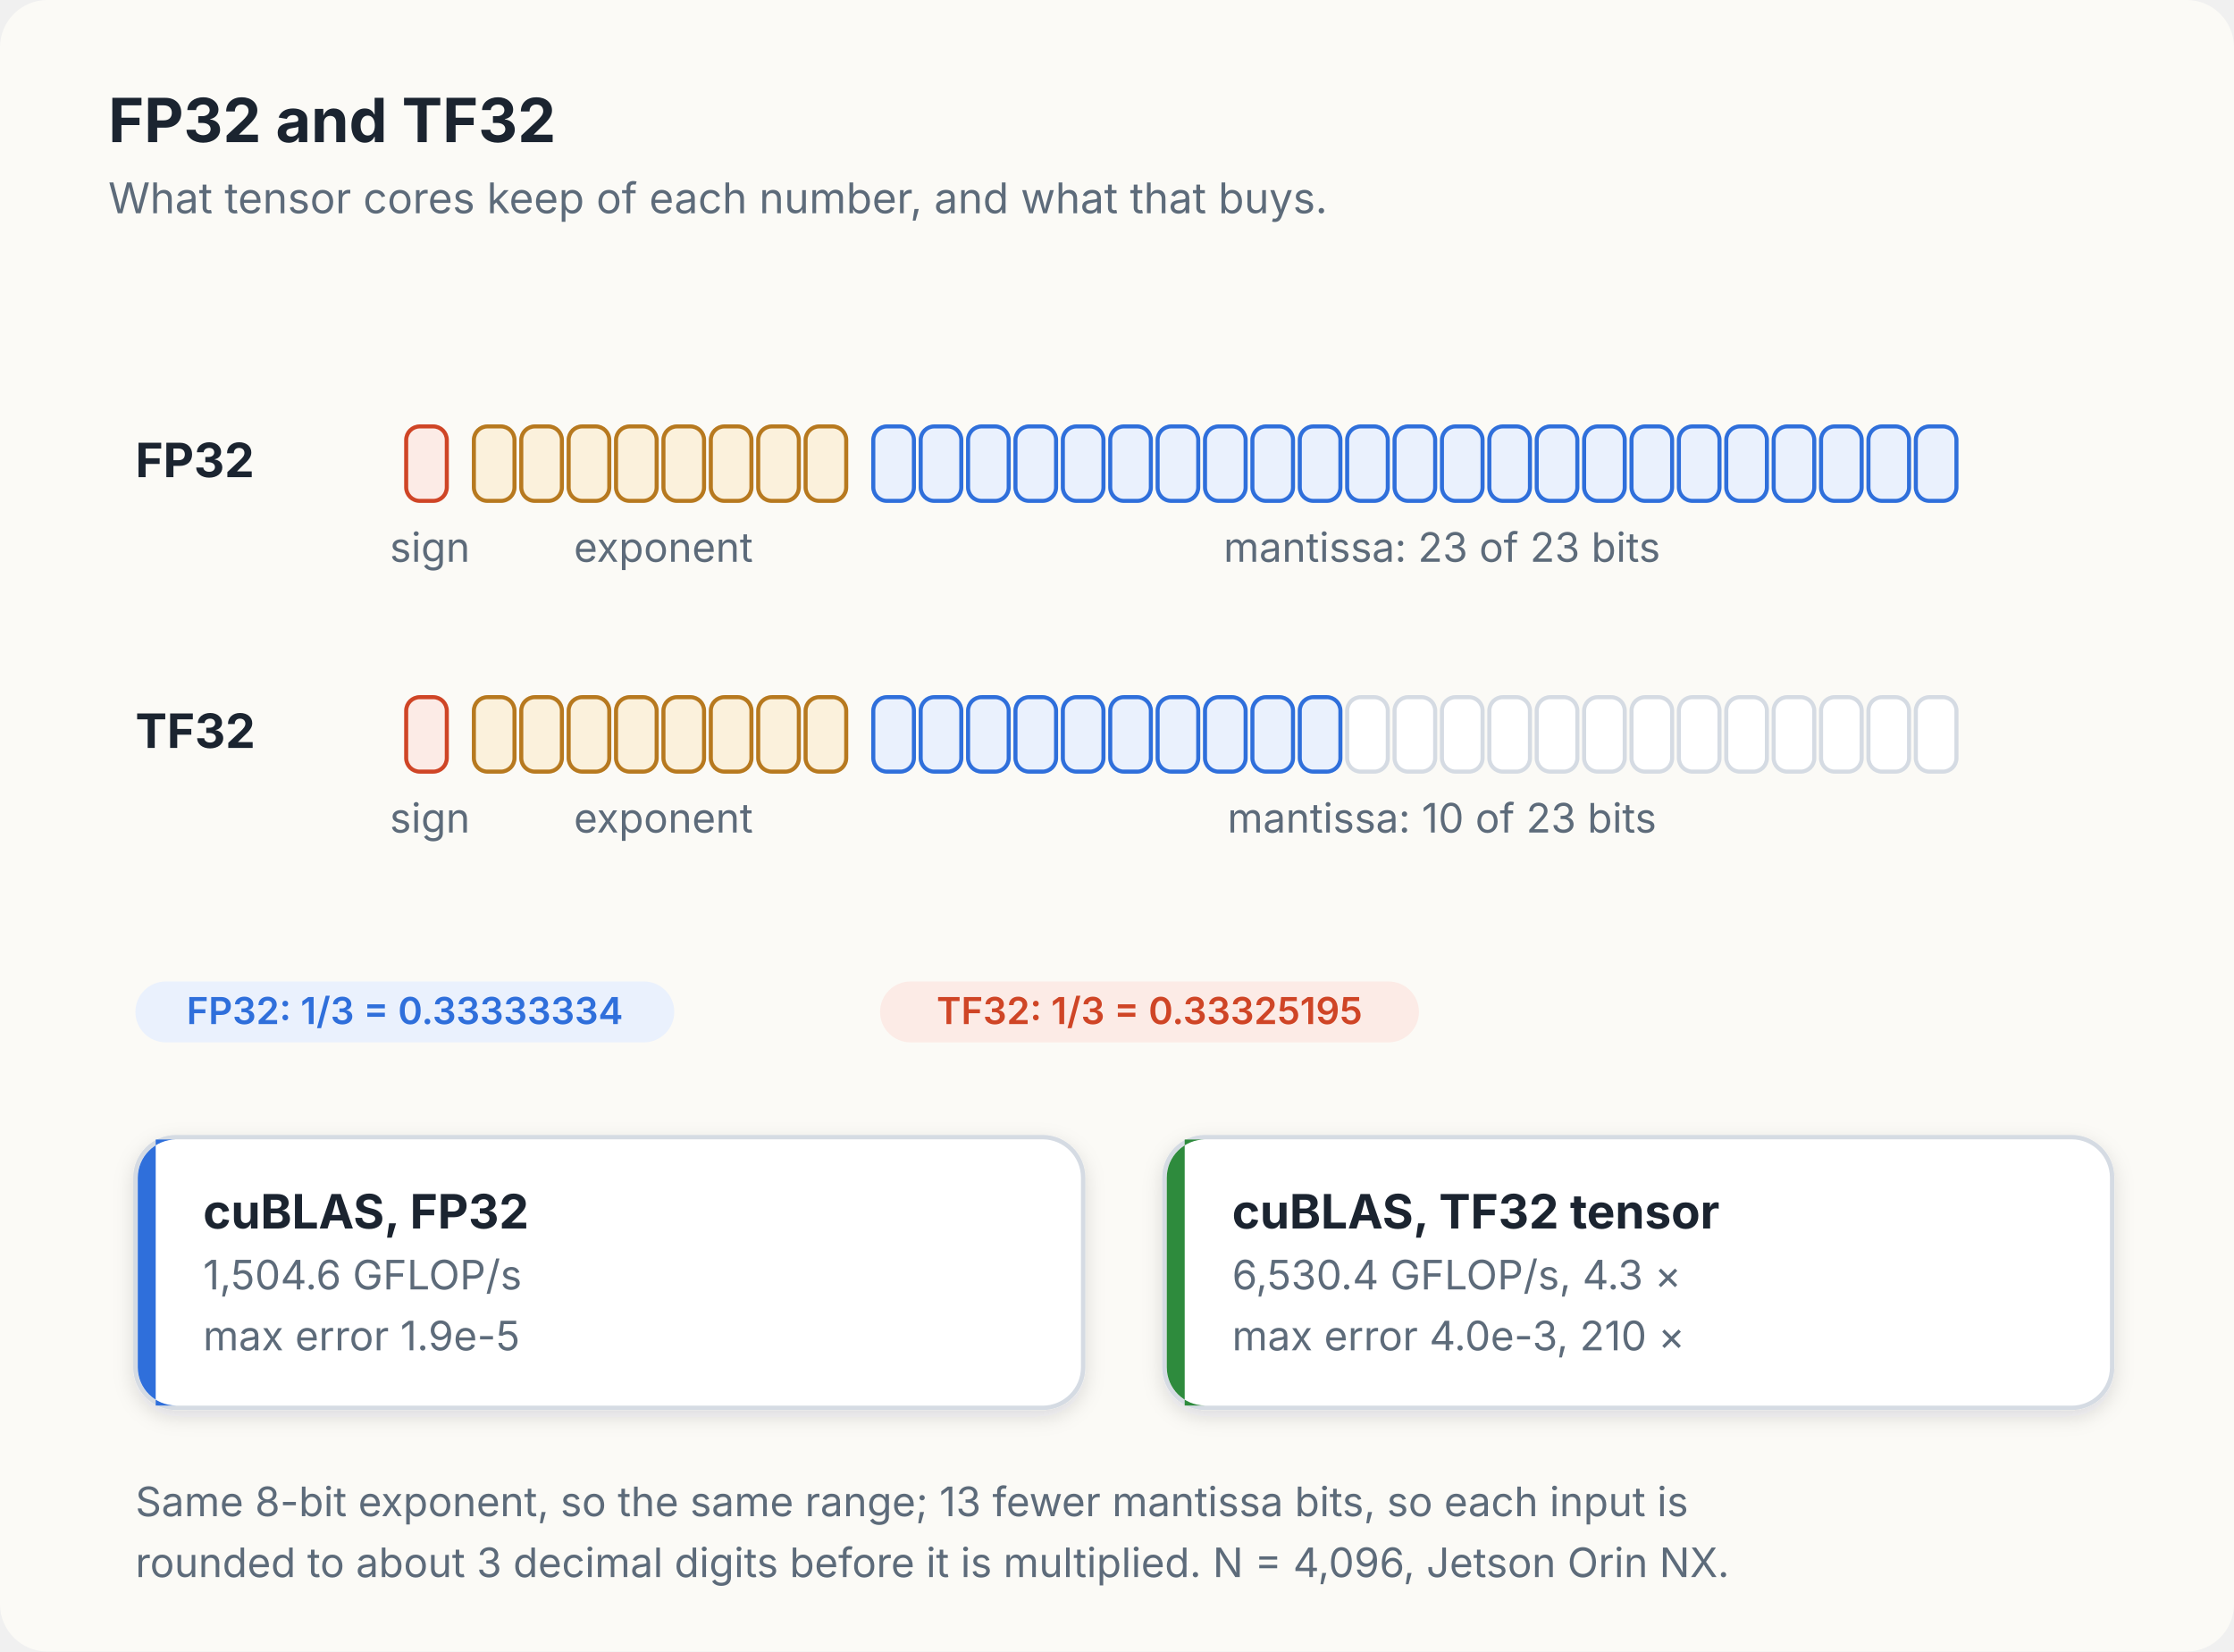
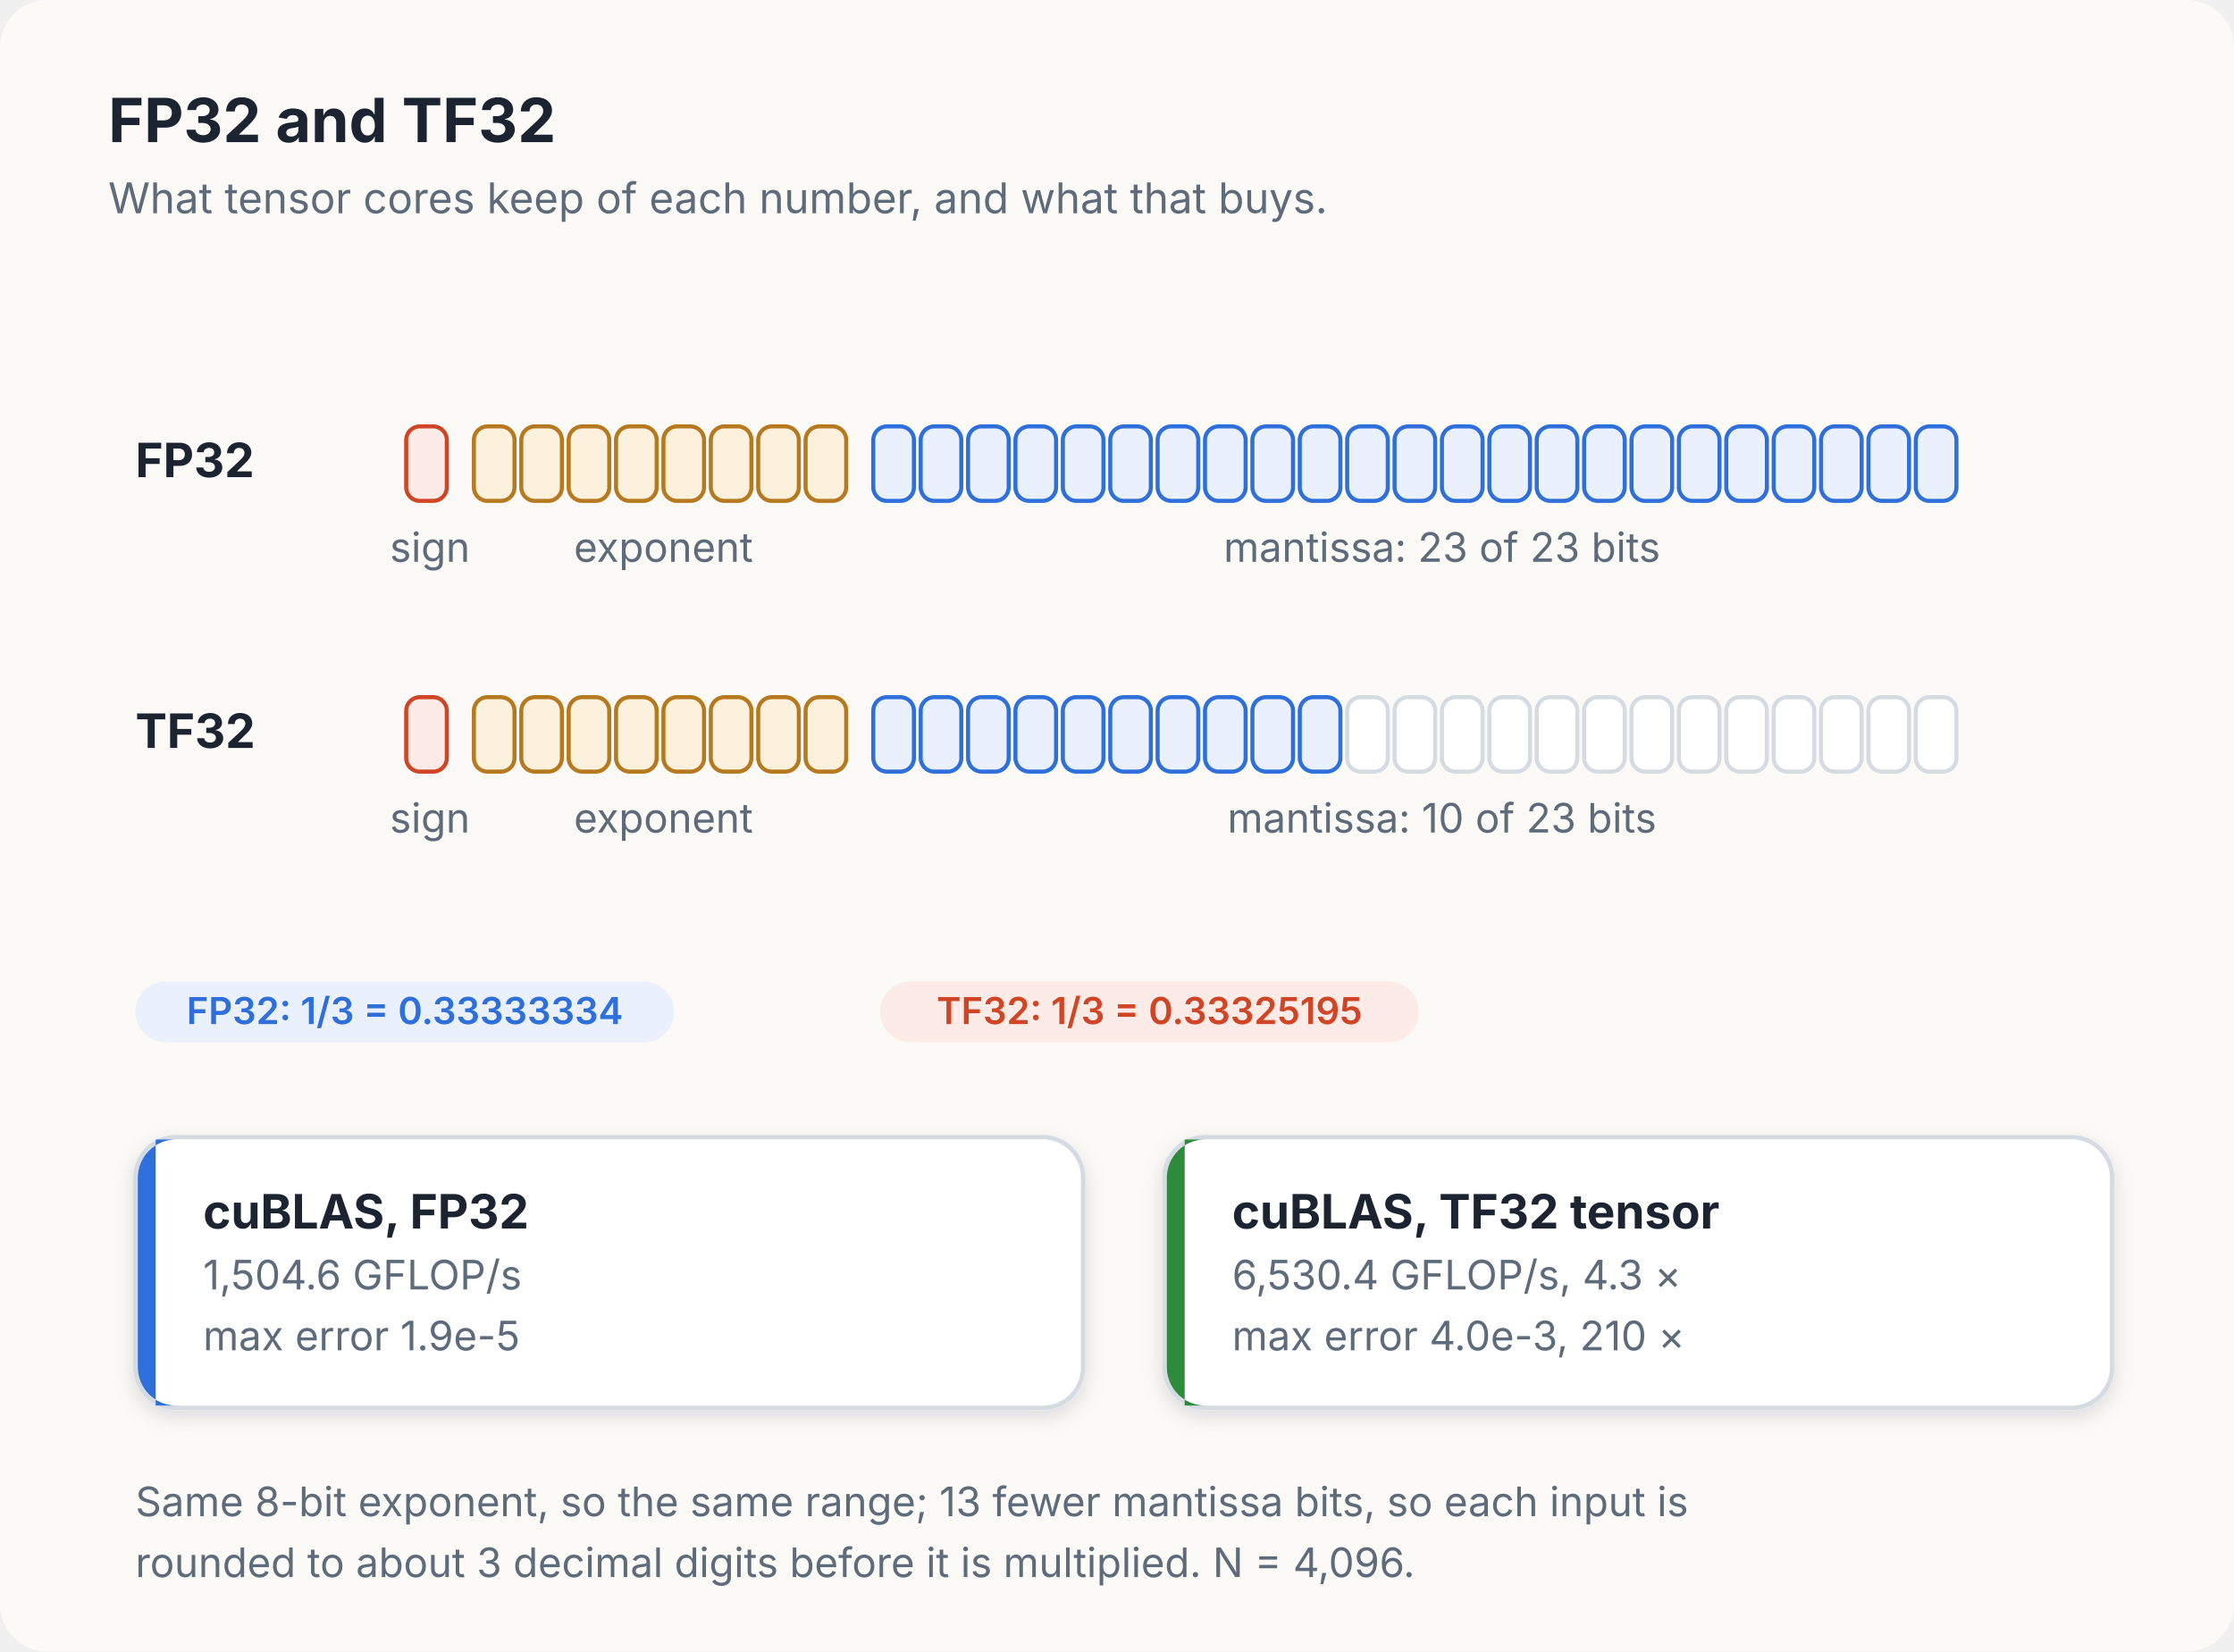
- <svg xmlns="http://www.w3.org/2000/svg" viewBox="0 0 660 488" width="660" height="488" role="img" aria-label="The bits of 2 formats as rows of boxes. FP32: 1 sign bit, 8 exponent bits, 23 mantissa bits; 1/3 is 0.33333334. TF32: 1 sign bit, the same 8 exponent bits, 10 mantissa bits, with the other 13 greyed out; 1/3 is 0.33325195. Below, 2 measured results for N = 4,096 on a Jetson Orin NX: FP32 1,504.6 GFLOP/s with max error 1.9e-5; TF32 on tensor cores 6,530.4 GFLOP/s with max error 4.0e-3.">
+ <svg xmlns="http://www.w3.org/2000/svg" viewBox="0 0 660 488" width="660" height="488" role="img" aria-label="The bits of 2 formats as rows of boxes. FP32: 1 sign bit, 8 exponent bits, 23 mantissa bits; 1/3 is 0.33333334. TF32: 1 sign bit, the same 8 exponent bits, 10 mantissa bits, with the other 13 greyed out; 1/3 is 0.33325195. Below, 2 measured results for N = 4,096: FP32 1,504.6 GFLOP/s with max error 1.9e-5; TF32 on tensor cores 6,530.4 GFLOP/s with max error 4.0e-3.">
  <style>
    text { font-family: Inter, "Segoe UI", "Helvetica Neue", Helvetica, Arial, sans-serif; fill: #1B2430; }
    .title { font-size: 18px; font-weight: 650; }
    .lede { font-size: 12.5px; fill: #5D6B7A; }
    .name { font-size: 14px; font-weight: 650; }
    .sub { font-size: 12px; fill: #5D6B7A; }
    .note { font-size: 12px; fill: #5D6B7A; }
    .tab { font-size: 11.5px; font-weight: 650; letter-spacing: 0.04em; fill: #5D6B7A; }
    .mono { font-family: "JetBrains Mono", "SF Mono", Menlo, Consolas, monospace; font-size: 12px; }
    .dim { fill: #8794A3; }
    .strong { font-weight: 700; }
    .trap { fill: #CF4526; font-weight: 700; }
    .pill { font-size: 11px; font-weight: 600; }
    .wire { fill: none; stroke: #3F5873; stroke-width: 1.8; stroke-linecap: round; stroke-linejoin: round; }
    .wire.danger { stroke: #CF4526; stroke-dasharray: 6 5; }
    .wire.idle { stroke: #7F8EA0; stroke-dasharray: 2 5; }
  </style>
  <defs>
    <filter id="lift" x="-10%" y="-10%" width="120%" height="135%">
      <feDropShadow dx="0" dy="2" stdDeviation="3" flood-color="#1B2430" flood-opacity="0.13" />
    </filter>
    <linearGradient id="thor-body" x1="0" y1="0" x2="0" y2="1">
      <stop offset="0" stop-color="#C6CCD5" />
      <stop offset="1" stop-color="#979EA9" />
    </linearGradient>
    <linearGradient id="switch-body" x1="0" y1="0" x2="0" y2="1">
      <stop offset="0" stop-color="#3B4656" />
      <stop offset="1" stop-color="#232B37" />
    </linearGradient>
    <marker id="head" viewBox="0 0 10 10" refX="8.5" refY="5" markerUnits="userSpaceOnUse" markerWidth="11" markerHeight="11" orient="auto">
      <path d="M0.5,1 L9,5 L0.5,9 Z" fill="#3F5873" />
    </marker>
    <marker id="head-danger" viewBox="0 0 10 10" refX="8.5" refY="5" markerUnits="userSpaceOnUse" markerWidth="11" markerHeight="11" orient="auto">
      <path d="M0.5,1 L9,5 L0.5,9 Z" fill="#CF4526" />
    </marker>
    <marker id="head-idle" viewBox="0 0 10 10" refX="8.5" refY="5" markerUnits="userSpaceOnUse" markerWidth="11" markerHeight="11" orient="auto">
      <path d="M0.5,1 L9,5 L0.5,9 Z" fill="#7F8EA0" />
    </marker>
  </defs>
  <rect width="660" height="488" rx="14" fill="#FBFAF6" />
  <text x="32.0" y="42.0" class="title" text-anchor="start" xml:space="preserve">FP32 and TF32</text>
  <text x="32.0" y="63.0" class="lede" text-anchor="start" xml:space="preserve">What tensor cores keep of each number, and what that buys.</text>
  <text x="40.0" y="141.0" class="name" text-anchor="start" xml:space="preserve">FP32</text>
  <rect x="120.0" y="126.0" width="12.0" height="22.0" rx="4" fill="#FCEBE6" stroke="#CF4526" stroke-width="1.2" />
  <text x="127.0" y="166.0" class="note" text-anchor="middle" xml:space="preserve">sign</text>
  <rect x="140.0" y="126.0" width="12.0" height="22.0" rx="4" fill="#FBF1DC" stroke="#B7791F" stroke-width="1.2" />
  <rect x="154.0" y="126.0" width="12.0" height="22.0" rx="4" fill="#FBF1DC" stroke="#B7791F" stroke-width="1.2" />
  <rect x="168.0" y="126.0" width="12.0" height="22.0" rx="4" fill="#FBF1DC" stroke="#B7791F" stroke-width="1.2" />
  <rect x="182.0" y="126.0" width="12.0" height="22.0" rx="4" fill="#FBF1DC" stroke="#B7791F" stroke-width="1.2" />
  <rect x="196.0" y="126.0" width="12.0" height="22.0" rx="4" fill="#FBF1DC" stroke="#B7791F" stroke-width="1.2" />
  <rect x="210.0" y="126.0" width="12.0" height="22.0" rx="4" fill="#FBF1DC" stroke="#B7791F" stroke-width="1.2" />
  <rect x="224.0" y="126.0" width="12.0" height="22.0" rx="4" fill="#FBF1DC" stroke="#B7791F" stroke-width="1.2" />
  <rect x="238.0" y="126.0" width="12.0" height="22.0" rx="4" fill="#FBF1DC" stroke="#B7791F" stroke-width="1.2" />
  <text x="196.0" y="166.0" class="note" text-anchor="middle" xml:space="preserve">exponent</text>
  <rect x="258.0" y="126.0" width="12.0" height="22.0" rx="4" fill="#EAF1FD" stroke="#2F6FDB" stroke-width="1.2" />
  <rect x="272.0" y="126.0" width="12.0" height="22.0" rx="4" fill="#EAF1FD" stroke="#2F6FDB" stroke-width="1.2" />
  <rect x="286.0" y="126.0" width="12.0" height="22.0" rx="4" fill="#EAF1FD" stroke="#2F6FDB" stroke-width="1.2" />
  <rect x="300.0" y="126.0" width="12.0" height="22.0" rx="4" fill="#EAF1FD" stroke="#2F6FDB" stroke-width="1.2" />
  <rect x="314.0" y="126.0" width="12.0" height="22.0" rx="4" fill="#EAF1FD" stroke="#2F6FDB" stroke-width="1.2" />
  <rect x="328.0" y="126.0" width="12.0" height="22.0" rx="4" fill="#EAF1FD" stroke="#2F6FDB" stroke-width="1.2" />
  <rect x="342.0" y="126.0" width="12.0" height="22.0" rx="4" fill="#EAF1FD" stroke="#2F6FDB" stroke-width="1.2" />
  <rect x="356.0" y="126.0" width="12.0" height="22.0" rx="4" fill="#EAF1FD" stroke="#2F6FDB" stroke-width="1.2" />
  <rect x="370.0" y="126.0" width="12.0" height="22.0" rx="4" fill="#EAF1FD" stroke="#2F6FDB" stroke-width="1.2" />
  <rect x="384.0" y="126.0" width="12.0" height="22.0" rx="4" fill="#EAF1FD" stroke="#2F6FDB" stroke-width="1.2" />
  <rect x="398.0" y="126.0" width="12.0" height="22.0" rx="4" fill="#EAF1FD" stroke="#2F6FDB" stroke-width="1.2" />
  <rect x="412.0" y="126.0" width="12.0" height="22.0" rx="4" fill="#EAF1FD" stroke="#2F6FDB" stroke-width="1.2" />
  <rect x="426.0" y="126.0" width="12.0" height="22.0" rx="4" fill="#EAF1FD" stroke="#2F6FDB" stroke-width="1.2" />
  <rect x="440.0" y="126.0" width="12.0" height="22.0" rx="4" fill="#EAF1FD" stroke="#2F6FDB" stroke-width="1.2" />
  <rect x="454.0" y="126.0" width="12.0" height="22.0" rx="4" fill="#EAF1FD" stroke="#2F6FDB" stroke-width="1.2" />
  <rect x="468.0" y="126.0" width="12.0" height="22.0" rx="4" fill="#EAF1FD" stroke="#2F6FDB" stroke-width="1.2" />
  <rect x="482.0" y="126.0" width="12.0" height="22.0" rx="4" fill="#EAF1FD" stroke="#2F6FDB" stroke-width="1.2" />
  <rect x="496.0" y="126.0" width="12.0" height="22.0" rx="4" fill="#EAF1FD" stroke="#2F6FDB" stroke-width="1.2" />
  <rect x="510.0" y="126.0" width="12.0" height="22.0" rx="4" fill="#EAF1FD" stroke="#2F6FDB" stroke-width="1.2" />
  <rect x="524.0" y="126.0" width="12.0" height="22.0" rx="4" fill="#EAF1FD" stroke="#2F6FDB" stroke-width="1.2" />
  <rect x="538.0" y="126.0" width="12.0" height="22.0" rx="4" fill="#EAF1FD" stroke="#2F6FDB" stroke-width="1.2" />
  <rect x="552.0" y="126.0" width="12.0" height="22.0" rx="4" fill="#EAF1FD" stroke="#2F6FDB" stroke-width="1.2" />
  <rect x="566.0" y="126.0" width="12.0" height="22.0" rx="4" fill="#EAF1FD" stroke="#2F6FDB" stroke-width="1.2" />
  <text x="426.0" y="166.0" class="note" text-anchor="middle" xml:space="preserve">mantissa: 23 of 23 bits</text>
  <text x="590.0" y="141.0" class="mono" text-anchor="start" xml:space="preserve" />
  <text x="624.0" y="141.0" class="mono" text-anchor="end" style="fill:#1B2430" xml:space="preserve" />
  <text x="40.0" y="221.0" class="name" text-anchor="start" xml:space="preserve">TF32</text>
  <rect x="120.0" y="206.0" width="12.0" height="22.0" rx="4" fill="#FCEBE6" stroke="#CF4526" stroke-width="1.2" />
  <text x="127.0" y="246.0" class="note" text-anchor="middle" xml:space="preserve">sign</text>
  <rect x="140.0" y="206.0" width="12.0" height="22.0" rx="4" fill="#FBF1DC" stroke="#B7791F" stroke-width="1.2" />
  <rect x="154.0" y="206.0" width="12.0" height="22.0" rx="4" fill="#FBF1DC" stroke="#B7791F" stroke-width="1.2" />
  <rect x="168.0" y="206.0" width="12.0" height="22.0" rx="4" fill="#FBF1DC" stroke="#B7791F" stroke-width="1.2" />
  <rect x="182.0" y="206.0" width="12.0" height="22.0" rx="4" fill="#FBF1DC" stroke="#B7791F" stroke-width="1.2" />
  <rect x="196.0" y="206.0" width="12.0" height="22.0" rx="4" fill="#FBF1DC" stroke="#B7791F" stroke-width="1.2" />
  <rect x="210.0" y="206.0" width="12.0" height="22.0" rx="4" fill="#FBF1DC" stroke="#B7791F" stroke-width="1.2" />
  <rect x="224.0" y="206.0" width="12.0" height="22.0" rx="4" fill="#FBF1DC" stroke="#B7791F" stroke-width="1.2" />
  <rect x="238.0" y="206.0" width="12.0" height="22.0" rx="4" fill="#FBF1DC" stroke="#B7791F" stroke-width="1.2" />
  <text x="196.0" y="246.0" class="note" text-anchor="middle" xml:space="preserve">exponent</text>
  <rect x="258.0" y="206.0" width="12.0" height="22.0" rx="4" fill="#EAF1FD" stroke="#2F6FDB" stroke-width="1.2" />
  <rect x="272.0" y="206.0" width="12.0" height="22.0" rx="4" fill="#EAF1FD" stroke="#2F6FDB" stroke-width="1.2" />
  <rect x="286.0" y="206.0" width="12.0" height="22.0" rx="4" fill="#EAF1FD" stroke="#2F6FDB" stroke-width="1.2" />
  <rect x="300.0" y="206.0" width="12.0" height="22.0" rx="4" fill="#EAF1FD" stroke="#2F6FDB" stroke-width="1.2" />
  <rect x="314.0" y="206.0" width="12.0" height="22.0" rx="4" fill="#EAF1FD" stroke="#2F6FDB" stroke-width="1.2" />
  <rect x="328.0" y="206.0" width="12.0" height="22.0" rx="4" fill="#EAF1FD" stroke="#2F6FDB" stroke-width="1.2" />
  <rect x="342.0" y="206.0" width="12.0" height="22.0" rx="4" fill="#EAF1FD" stroke="#2F6FDB" stroke-width="1.2" />
  <rect x="356.0" y="206.0" width="12.0" height="22.0" rx="4" fill="#EAF1FD" stroke="#2F6FDB" stroke-width="1.2" />
  <rect x="370.0" y="206.0" width="12.0" height="22.0" rx="4" fill="#EAF1FD" stroke="#2F6FDB" stroke-width="1.2" />
  <rect x="384.0" y="206.0" width="12.0" height="22.0" rx="4" fill="#EAF1FD" stroke="#2F6FDB" stroke-width="1.2" />
  <rect x="398.0" y="206.0" width="12.0" height="22.0" rx="4" fill="#FFFFFF" stroke="#D5DBE3" stroke-width="1.2" />
  <rect x="412.0" y="206.0" width="12.0" height="22.0" rx="4" fill="#FFFFFF" stroke="#D5DBE3" stroke-width="1.2" />
  <rect x="426.0" y="206.0" width="12.0" height="22.0" rx="4" fill="#FFFFFF" stroke="#D5DBE3" stroke-width="1.2" />
  <rect x="440.0" y="206.0" width="12.0" height="22.0" rx="4" fill="#FFFFFF" stroke="#D5DBE3" stroke-width="1.2" />
  <rect x="454.0" y="206.0" width="12.0" height="22.0" rx="4" fill="#FFFFFF" stroke="#D5DBE3" stroke-width="1.2" />
  <rect x="468.0" y="206.0" width="12.0" height="22.0" rx="4" fill="#FFFFFF" stroke="#D5DBE3" stroke-width="1.2" />
  <rect x="482.0" y="206.0" width="12.0" height="22.0" rx="4" fill="#FFFFFF" stroke="#D5DBE3" stroke-width="1.2" />
  <rect x="496.0" y="206.0" width="12.0" height="22.0" rx="4" fill="#FFFFFF" stroke="#D5DBE3" stroke-width="1.2" />
  <rect x="510.0" y="206.0" width="12.0" height="22.0" rx="4" fill="#FFFFFF" stroke="#D5DBE3" stroke-width="1.2" />
  <rect x="524.0" y="206.0" width="12.0" height="22.0" rx="4" fill="#FFFFFF" stroke="#D5DBE3" stroke-width="1.2" />
  <rect x="538.0" y="206.0" width="12.0" height="22.0" rx="4" fill="#FFFFFF" stroke="#D5DBE3" stroke-width="1.2" />
  <rect x="552.0" y="206.0" width="12.0" height="22.0" rx="4" fill="#FFFFFF" stroke="#D5DBE3" stroke-width="1.2" />
  <rect x="566.0" y="206.0" width="12.0" height="22.0" rx="4" fill="#FFFFFF" stroke="#D5DBE3" stroke-width="1.2" />
  <text x="426.0" y="246.0" class="note" text-anchor="middle" xml:space="preserve">mantissa: 10 of 23 bits</text>
  <text x="590.0" y="221.0" class="mono" text-anchor="start" xml:space="preserve" />
  <text x="624.0" y="221.0" class="mono" text-anchor="end" style="fill:#1B2430" xml:space="preserve" />
  <rect x="40.0" y="290" width="159.2" height="18" rx="9" fill="#EAF1FD" />
  <text x="119.6" y="302.6" class="pill" text-anchor="middle" style="fill:#2F6FDB" xml:space="preserve">FP32: 1/3 = 0.33333334</text>
  <rect x="260.0" y="290" width="159.2" height="18" rx="9" fill="#FCEBE6" />
  <text x="339.6" y="302.6" class="pill" text-anchor="middle" style="fill:#CF4526" xml:space="preserve">TF32: 1/3 = 0.33325195</text>
  <rect x="40" y="336" width="280" height="80" rx="12" fill="#FFFFFF" stroke="#D5DBE3" stroke-width="1.3" filter="url(#lift)" />
  <path d="M52,336.7 H46 V415.3 H52 A11.3,11.3 0 0 1 40.7,404 V348 A11.3,11.3 0 0 1 52,336.7 Z" fill="#2F6FDB" />
  <text x="60.0" y="363.0" class="name" text-anchor="start" xml:space="preserve">cuBLAS, FP32</text>
  <text x="60.0" y="381.0" class="sub" text-anchor="start" xml:space="preserve">1,504.6 GFLOP/s</text>
  <text x="60.0" y="399.0" class="sub" text-anchor="start" xml:space="preserve">max error 1.9e-5</text>
  <rect x="344" y="336" width="280" height="80" rx="12" fill="#FFFFFF" stroke="#D5DBE3" stroke-width="1.3" filter="url(#lift)" />
  <path d="M356,336.7 H350 V415.3 H356 A11.3,11.3 0 0 1 344.7,404 V348 A11.3,11.3 0 0 1 356,336.7 Z" fill="#2E8B3D" />
  <text x="364.0" y="363.0" class="name" text-anchor="start" xml:space="preserve">cuBLAS, TF32 tensor</text>
  <text x="364.0" y="381.0" class="sub" text-anchor="start" xml:space="preserve">6,530.4 GFLOP/s, 4.3 ×</text>
  <text x="364.0" y="399.0" class="sub" text-anchor="start" xml:space="preserve">max error 4.0e-3, 210 ×</text>
  <text x="40.0" y="448.0" class="note" text-anchor="start" xml:space="preserve">Same 8-bit exponent, so the same range; 13 fewer mantissa bits, so each input is</text>
-   <text x="40.0" y="466.0" class="note" text-anchor="start" xml:space="preserve">rounded to about 3 decimal digits before it is multiplied. N = 4,096, Jetson Orin NX.</text>
+   <text x="40.0" y="466.0" class="note" text-anchor="start" xml:space="preserve">rounded to about 3 decimal digits before it is multiplied. N = 4,096.</text>
</svg>
